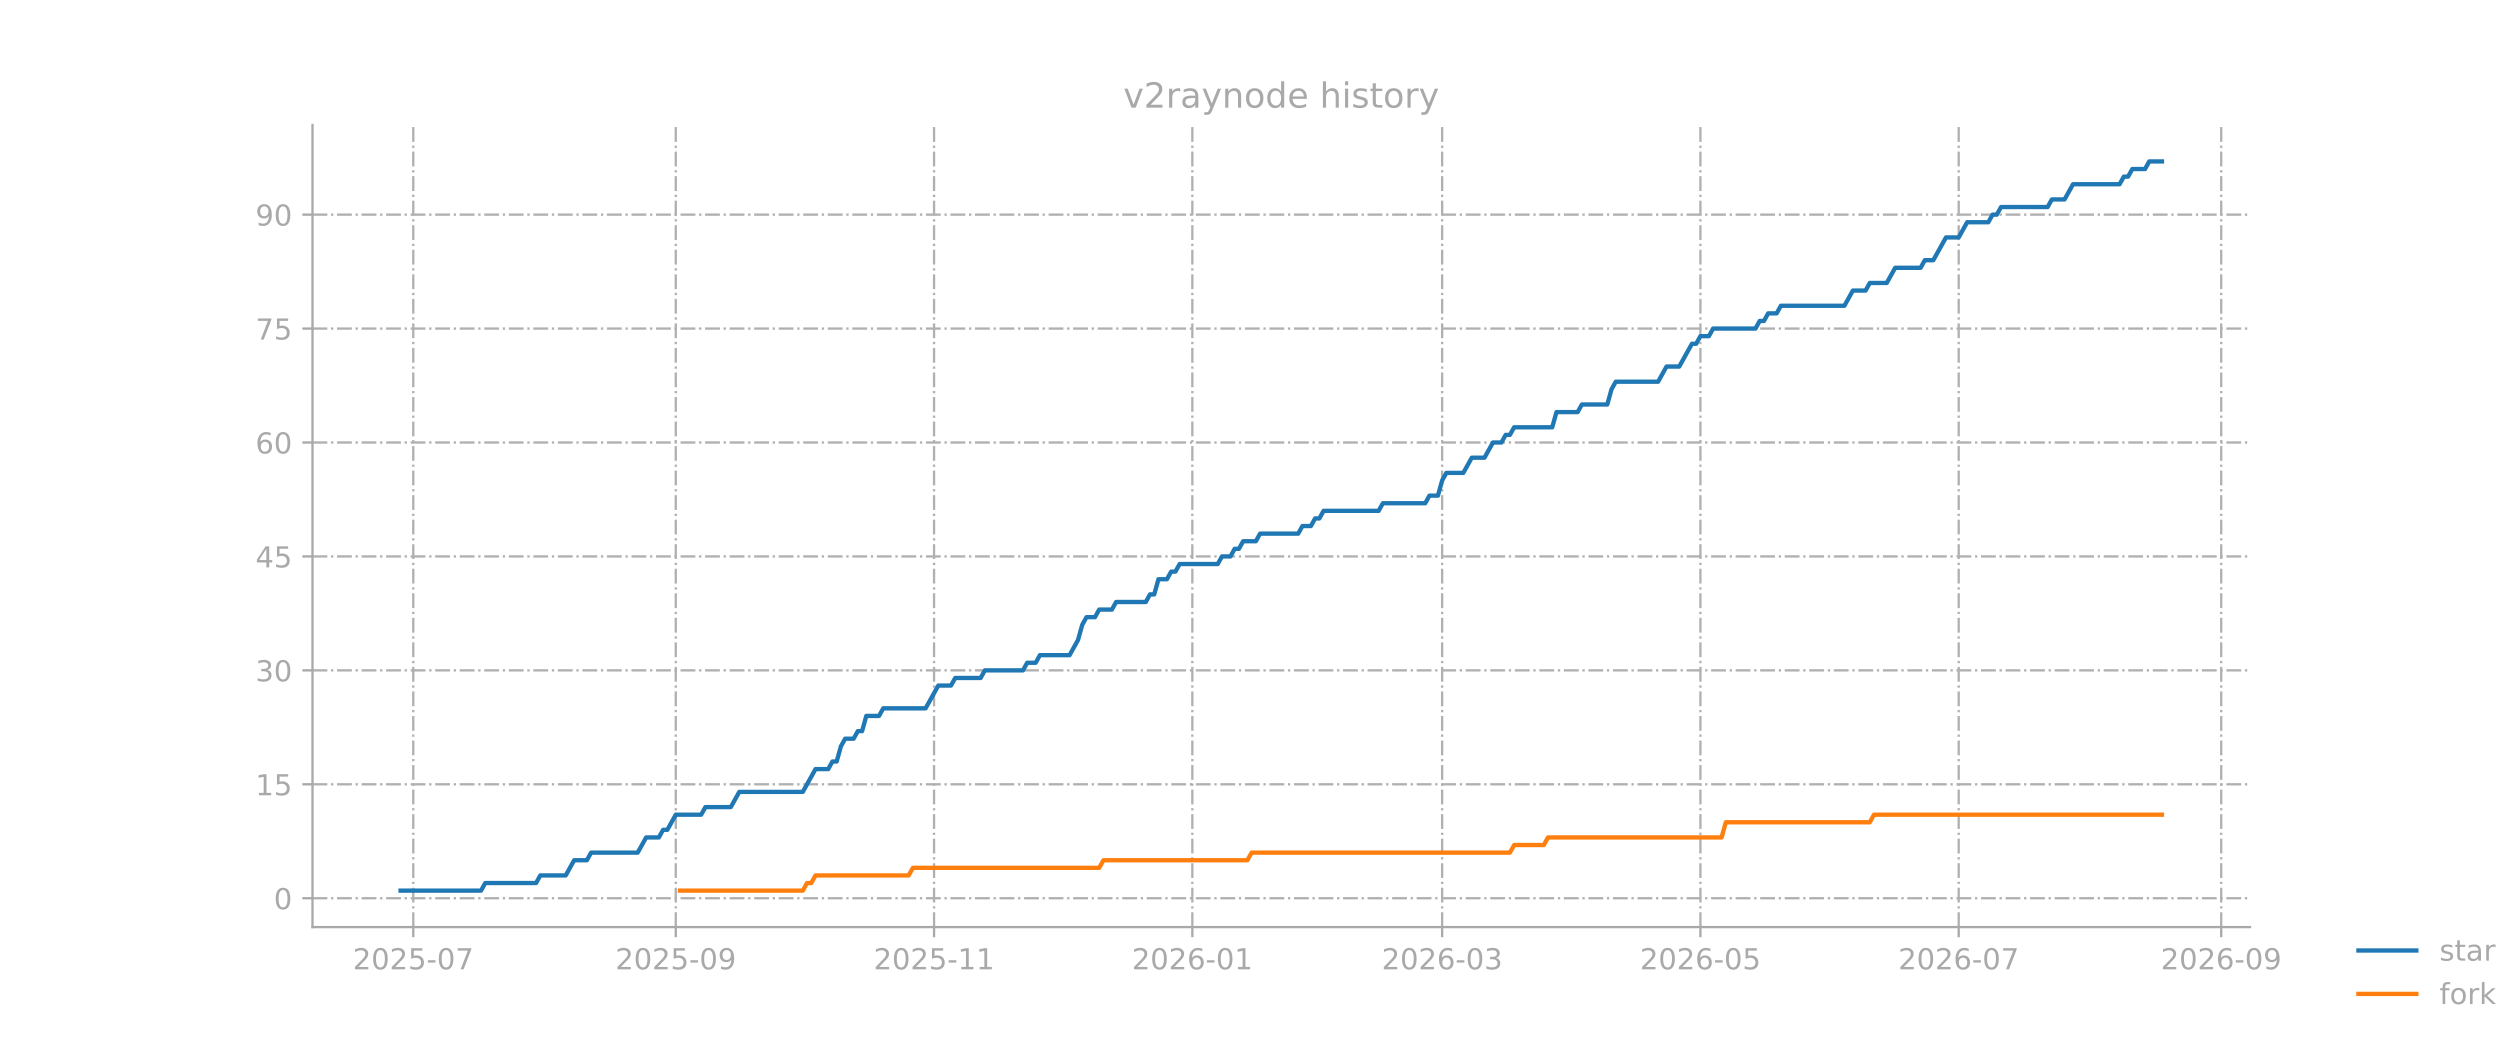
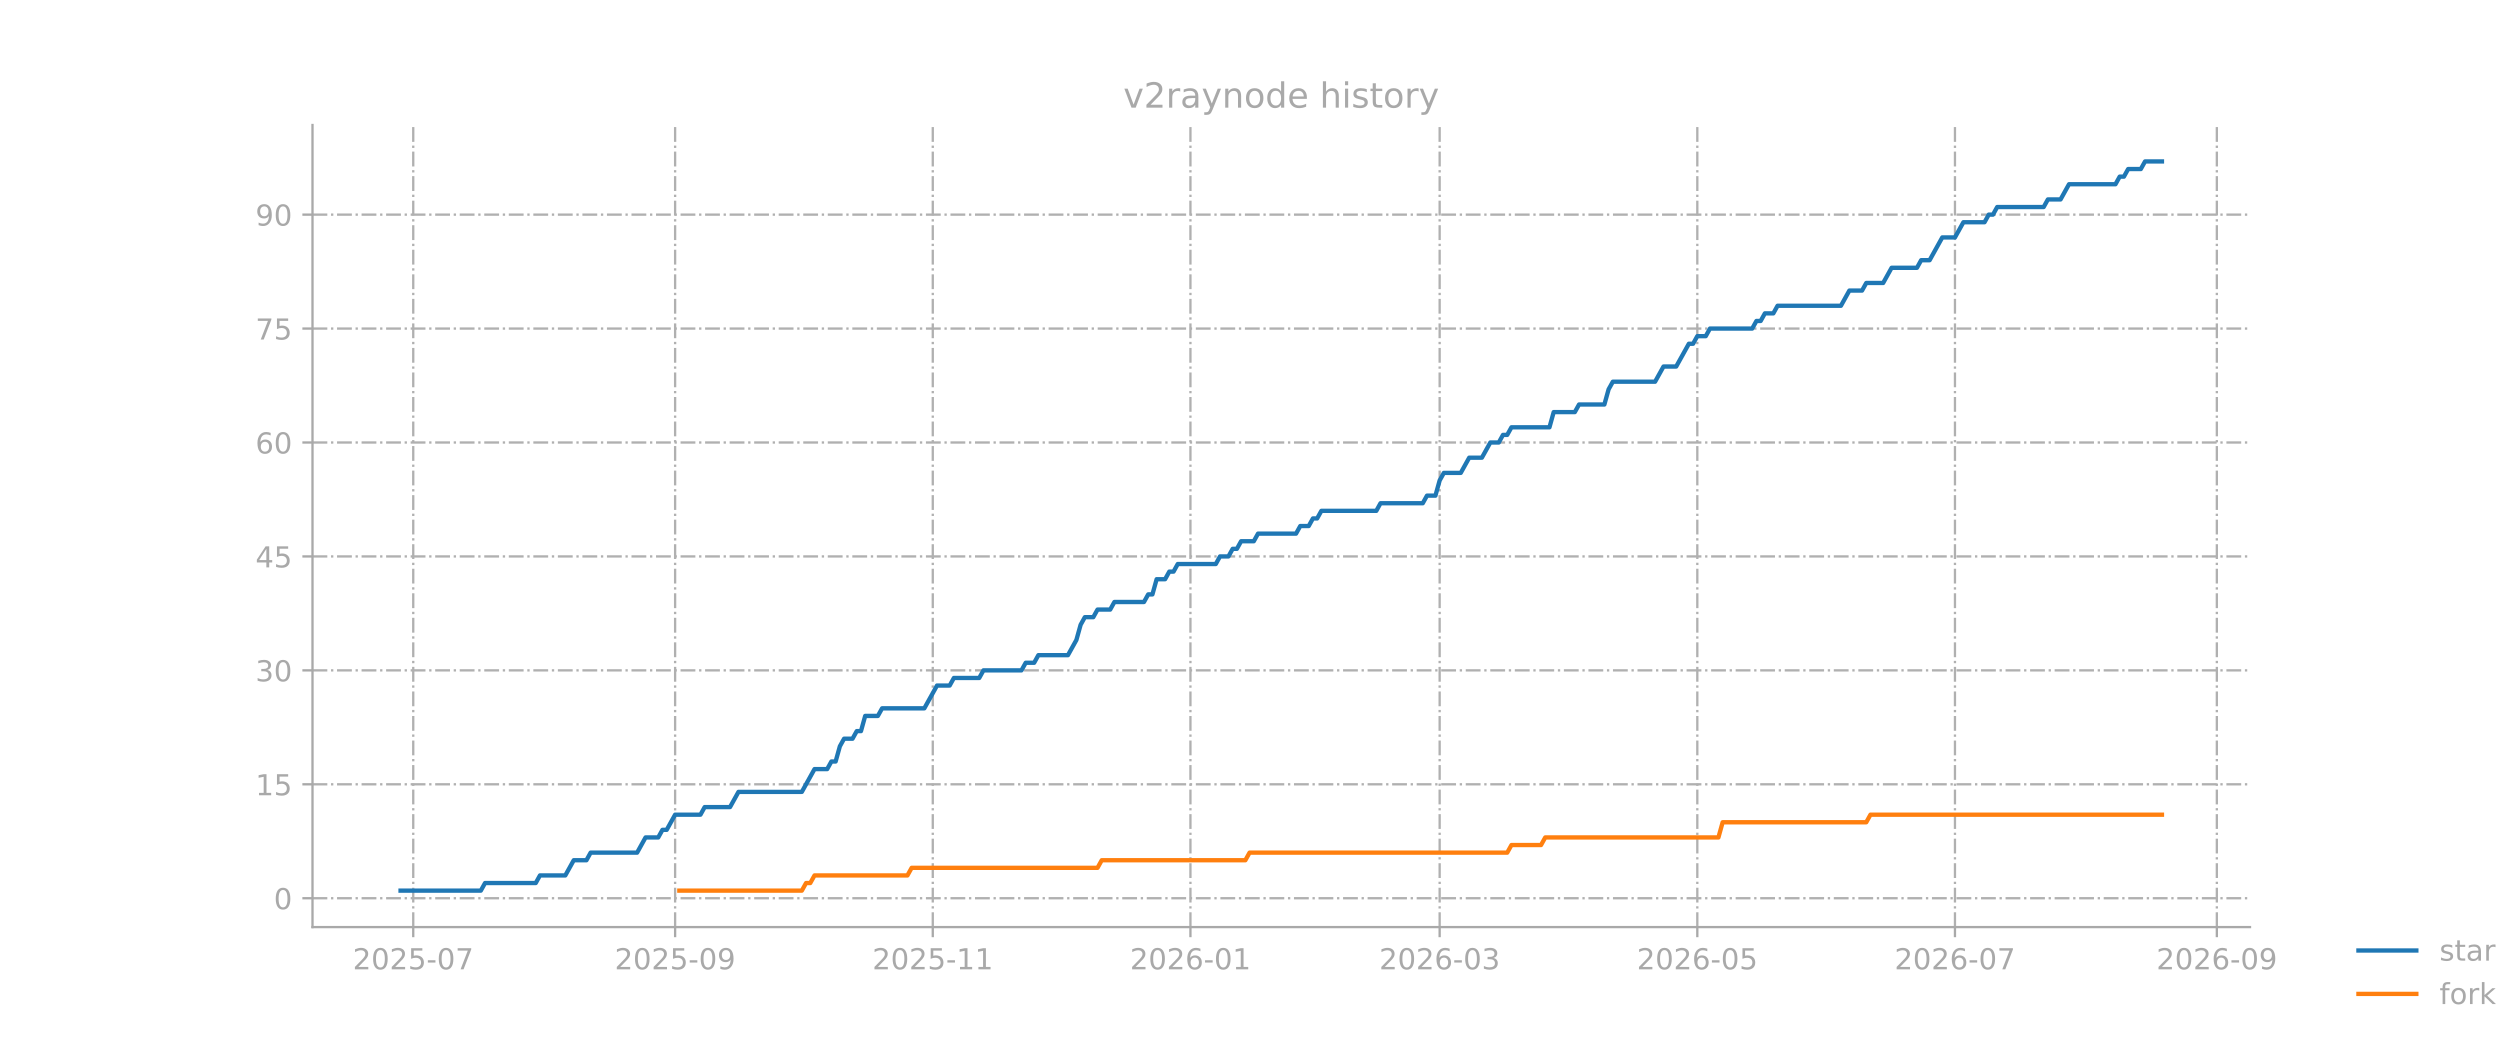
<svg xmlns="http://www.w3.org/2000/svg" xmlns:xlink="http://www.w3.org/1999/xlink" width="864pt" height="360pt" viewBox="0 0 864 360" version="1.1">
  <defs>
    <style type="text/css">*{stroke-linejoin: round; stroke-linecap: butt}</style>
  </defs>
  <g id="figure_1">
    <g id="patch_1">
      <path d="M 0 360  L 864 360  L 864 0  L 0 0  L 0 360  z " style="fill: none; opacity: 0" />
    </g>
    <g id="axes_1">
      <g id="patch_2">
        <path d="M 108 320.4  L 777.6 320.4  L 777.6 43.2  L 108 43.2  L 108 320.4  z " style="fill: none; opacity: 0" />
      </g>
      <g id="matplotlib.axis_1">
        <g id="xtick_1">
          <g id="line2d_1">
-             <path d="M 142.826 320.4  L 142.826 43.2  " clip-path="url(#p3bb56ba0a2)" style="fill: none; stroke-dasharray: 5.12,1.28,0.8,1.28; stroke-dashoffset: 0; stroke: #b0b0b0; stroke-width: 0.8" />
+             <path d="M 142.816 320.4  L 142.816 43.2  " clip-path="url(#p65863126c1)" style="fill: none; stroke-dasharray: 5.12,1.28,0.8,1.28; stroke-dashoffset: 0; stroke: #b0b0b0; stroke-width: 0.8" />
          </g>
          <g id="line2d_2">
            <defs>
-               <path id="md34efd7548" d="M 0 0  L 0 3.5  " style="stroke: #a9a9a9; stroke-width: 0.8" />
+               <path id="mbf9d451e7c" d="M 0 0  L 0 3.5  " style="stroke: #a9a9a9; stroke-width: 0.8" />
            </defs>
            <g>
-               <use xlink:href="#md34efd7548" x="142.826" y="320.4" style="fill: #a9a9a9; stroke: #a9a9a9; stroke-width: 0.8" />
+               <use xlink:href="#mbf9d451e7c" x="142.816" y="320.4" style="fill: #a9a9a9; stroke: #a9a9a9; stroke-width: 0.8" />
            </g>
          </g>
          <g id="text_1">
-             <g style="fill: #a9a9a9" transform="translate(121.9348 334.9977) scale(0.1 -0.1)">
+             <g style="fill: #a9a9a9" transform="translate(121.9243 334.9977) scale(0.1 -0.1)">
              <defs>
                <path id="DejaVuSans-15" d="M 1228 531  L 3431 531  L 3431 0  L 469 0  L 469 531  Q 828 903 1448 1529  Q 2069 2156 2228 2338  Q 2531 2678 2651 2914  Q 2772 3150 2772 3378  Q 2772 3750 2511 3984  Q 2250 4219 1831 4219  Q 1534 4219 1204 4116  Q 875 4013 500 3803  L 500 4441  Q 881 4594 1212 4672  Q 1544 4750 1819 4750  Q 2544 4750 2975 4387  Q 3406 4025 3406 3419  Q 3406 3131 3298 2873  Q 3191 2616 2906 2266  Q 2828 2175 2409 1742  Q 1991 1309 1228 531  z " transform="scale(0.015625)" />
                <path id="DejaVuSans-13" d="M 2034 4250  Q 1547 4250 1301 3770  Q 1056 3291 1056 2328  Q 1056 1369 1301 889  Q 1547 409 2034 409  Q 2525 409 2770 889  Q 3016 1369 3016 2328  Q 3016 3291 2770 3770  Q 2525 4250 2034 4250  z M 2034 4750  Q 2819 4750 3233 4129  Q 3647 3509 3647 2328  Q 3647 1150 3233 529  Q 2819 -91 2034 -91  Q 1250 -91 836 529  Q 422 1150 422 2328  Q 422 3509 836 4129  Q 1250 4750 2034 4750  z " transform="scale(0.015625)" />
                <path id="DejaVuSans-18" d="M 691 4666  L 3169 4666  L 3169 4134  L 1269 4134  L 1269 2991  Q 1406 3038 1543 3061  Q 1681 3084 1819 3084  Q 2600 3084 3056 2656  Q 3513 2228 3513 1497  Q 3513 744 3044 326  Q 2575 -91 1722 -91  Q 1428 -91 1123 -41  Q 819 9 494 109  L 494 744  Q 775 591 1075 516  Q 1375 441 1709 441  Q 2250 441 2565 725  Q 2881 1009 2881 1497  Q 2881 1984 2565 2268  Q 2250 2553 1709 2553  Q 1456 2553 1204 2497  Q 953 2441 691 2322  L 691 4666  z " transform="scale(0.015625)" />
                <path id="DejaVuSans-10" d="M 313 2009  L 1997 2009  L 1997 1497  L 313 1497  L 313 2009  z " transform="scale(0.015625)" />
                <path id="DejaVuSans-1a" d="M 525 4666  L 3525 4666  L 3525 4397  L 1831 0  L 1172 0  L 2766 4134  L 525 4134  L 525 4666  z " transform="scale(0.015625)" />
              </defs>
              <use xlink:href="#DejaVuSans-15" />
              <use xlink:href="#DejaVuSans-13" transform="translate(63.625 0)" />
              <use xlink:href="#DejaVuSans-15" transform="translate(127.25 0)" />
              <use xlink:href="#DejaVuSans-18" transform="translate(190.875 0)" />
              <use xlink:href="#DejaVuSans-10" transform="translate(254.5 0)" />
              <use xlink:href="#DejaVuSans-13" transform="translate(290.5781 0)" />
              <use xlink:href="#DejaVuSans-1a" transform="translate(354.2031 0)" />
            </g>
          </g>
        </g>
        <g id="xtick_2">
          <g id="line2d_3">
-             <path d="M 233.55 320.4  L 233.55 43.2  " clip-path="url(#p3bb56ba0a2)" style="fill: none; stroke-dasharray: 5.12,1.28,0.8,1.28; stroke-dashoffset: 0; stroke: #b0b0b0; stroke-width: 0.8" />
+             <path d="M 233.322 320.4  L 233.322 43.2  " clip-path="url(#p65863126c1)" style="fill: none; stroke-dasharray: 5.12,1.28,0.8,1.28; stroke-dashoffset: 0; stroke: #b0b0b0; stroke-width: 0.8" />
          </g>
          <g id="line2d_4">
            <g>
-               <use xlink:href="#md34efd7548" x="233.55" y="320.4" style="fill: #a9a9a9; stroke: #a9a9a9; stroke-width: 0.8" />
+               <use xlink:href="#mbf9d451e7c" x="233.322" y="320.4" style="fill: #a9a9a9; stroke: #a9a9a9; stroke-width: 0.8" />
            </g>
          </g>
          <g id="text_2">
-             <g style="fill: #a9a9a9" transform="translate(212.6586 334.9977) scale(0.1 -0.1)">
+             <g style="fill: #a9a9a9" transform="translate(212.4305 334.9977) scale(0.1 -0.1)">
              <defs>
                <path id="DejaVuSans-1c" d="M 703 97  L 703 672  Q 941 559 1184 500  Q 1428 441 1663 441  Q 2288 441 2617 861  Q 2947 1281 2994 2138  Q 2813 1869 2534 1725  Q 2256 1581 1919 1581  Q 1219 1581 811 2004  Q 403 2428 403 3163  Q 403 3881 828 4315  Q 1253 4750 1959 4750  Q 2769 4750 3195 4129  Q 3622 3509 3622 2328  Q 3622 1225 3098 567  Q 2575 -91 1691 -91  Q 1453 -91 1209 -44  Q 966 3 703 97  z M 1959 2075  Q 2384 2075 2632 2365  Q 2881 2656 2881 3163  Q 2881 3666 2632 3958  Q 2384 4250 1959 4250  Q 1534 4250 1286 3958  Q 1038 3666 1038 3163  Q 1038 2656 1286 2365  Q 1534 2075 1959 2075  z " transform="scale(0.015625)" />
              </defs>
              <use xlink:href="#DejaVuSans-15" />
              <use xlink:href="#DejaVuSans-13" transform="translate(63.625 0)" />
              <use xlink:href="#DejaVuSans-15" transform="translate(127.25 0)" />
              <use xlink:href="#DejaVuSans-18" transform="translate(190.875 0)" />
              <use xlink:href="#DejaVuSans-10" transform="translate(254.5 0)" />
              <use xlink:href="#DejaVuSans-13" transform="translate(290.5781 0)" />
              <use xlink:href="#DejaVuSans-1c" transform="translate(354.2031 0)" />
            </g>
          </g>
        </g>
        <g id="xtick_3">
          <g id="line2d_5">
-             <path d="M 322.81 320.4  L 322.81 43.2  " clip-path="url(#p3bb56ba0a2)" style="fill: none; stroke-dasharray: 5.12,1.28,0.8,1.28; stroke-dashoffset: 0; stroke: #b0b0b0; stroke-width: 0.8" />
+             <path d="M 322.368 320.4  L 322.368 43.2  " clip-path="url(#p65863126c1)" style="fill: none; stroke-dasharray: 5.12,1.28,0.8,1.28; stroke-dashoffset: 0; stroke: #b0b0b0; stroke-width: 0.8" />
          </g>
          <g id="line2d_6">
            <g>
-               <use xlink:href="#md34efd7548" x="322.81" y="320.4" style="fill: #a9a9a9; stroke: #a9a9a9; stroke-width: 0.8" />
+               <use xlink:href="#mbf9d451e7c" x="322.368" y="320.4" style="fill: #a9a9a9; stroke: #a9a9a9; stroke-width: 0.8" />
            </g>
          </g>
          <g id="text_3">
-             <g style="fill: #a9a9a9" transform="translate(301.9191 334.9977) scale(0.1 -0.1)">
+             <g style="fill: #a9a9a9" transform="translate(301.4769 334.9977) scale(0.1 -0.1)">
              <defs>
                <path id="DejaVuSans-14" d="M 794 531  L 1825 531  L 1825 4091  L 703 3866  L 703 4441  L 1819 4666  L 2450 4666  L 2450 531  L 3481 531  L 3481 0  L 794 0  L 794 531  z " transform="scale(0.015625)" />
              </defs>
              <use xlink:href="#DejaVuSans-15" />
              <use xlink:href="#DejaVuSans-13" transform="translate(63.625 0)" />
              <use xlink:href="#DejaVuSans-15" transform="translate(127.25 0)" />
              <use xlink:href="#DejaVuSans-18" transform="translate(190.875 0)" />
              <use xlink:href="#DejaVuSans-10" transform="translate(254.5 0)" />
              <use xlink:href="#DejaVuSans-14" transform="translate(290.5781 0)" />
              <use xlink:href="#DejaVuSans-14" transform="translate(354.2031 0)" />
            </g>
          </g>
        </g>
        <g id="xtick_4">
          <g id="line2d_7">
-             <path d="M 412.071 320.4  L 412.071 43.2  " clip-path="url(#p3bb56ba0a2)" style="fill: none; stroke-dasharray: 5.12,1.28,0.8,1.28; stroke-dashoffset: 0; stroke: #b0b0b0; stroke-width: 0.8" />
+             <path d="M 411.415 320.4  L 411.415 43.2  " clip-path="url(#p65863126c1)" style="fill: none; stroke-dasharray: 5.12,1.28,0.8,1.28; stroke-dashoffset: 0; stroke: #b0b0b0; stroke-width: 0.8" />
          </g>
          <g id="line2d_8">
            <g>
-               <use xlink:href="#md34efd7548" x="412.071" y="320.4" style="fill: #a9a9a9; stroke: #a9a9a9; stroke-width: 0.8" />
+               <use xlink:href="#mbf9d451e7c" x="411.415" y="320.4" style="fill: #a9a9a9; stroke: #a9a9a9; stroke-width: 0.8" />
            </g>
          </g>
          <g id="text_4">
-             <g style="fill: #a9a9a9" transform="translate(391.1796 334.9977) scale(0.1 -0.1)">
+             <g style="fill: #a9a9a9" transform="translate(390.5234 334.9977) scale(0.1 -0.1)">
              <defs>
                <path id="DejaVuSans-19" d="M 2113 2584  Q 1688 2584 1439 2293  Q 1191 2003 1191 1497  Q 1191 994 1439 701  Q 1688 409 2113 409  Q 2538 409 2786 701  Q 3034 994 3034 1497  Q 3034 2003 2786 2293  Q 2538 2584 2113 2584  z M 3366 4563  L 3366 3988  Q 3128 4100 2886 4159  Q 2644 4219 2406 4219  Q 1781 4219 1451 3797  Q 1122 3375 1075 2522  Q 1259 2794 1537 2939  Q 1816 3084 2150 3084  Q 2853 3084 3261 2657  Q 3669 2231 3669 1497  Q 3669 778 3244 343  Q 2819 -91 2113 -91  Q 1303 -91 875 529  Q 447 1150 447 2328  Q 447 3434 972 4092  Q 1497 4750 2381 4750  Q 2619 4750 2861 4703  Q 3103 4656 3366 4563  z " transform="scale(0.015625)" />
              </defs>
              <use xlink:href="#DejaVuSans-15" />
              <use xlink:href="#DejaVuSans-13" transform="translate(63.625 0)" />
              <use xlink:href="#DejaVuSans-15" transform="translate(127.25 0)" />
              <use xlink:href="#DejaVuSans-19" transform="translate(190.875 0)" />
              <use xlink:href="#DejaVuSans-10" transform="translate(254.5 0)" />
              <use xlink:href="#DejaVuSans-13" transform="translate(290.5781 0)" />
              <use xlink:href="#DejaVuSans-14" transform="translate(354.2031 0)" />
            </g>
          </g>
        </g>
        <g id="xtick_5">
          <g id="line2d_9">
-             <path d="M 498.405 320.4  L 498.405 43.2  " clip-path="url(#p3bb56ba0a2)" style="fill: none; stroke-dasharray: 5.12,1.28,0.8,1.28; stroke-dashoffset: 0; stroke: #b0b0b0; stroke-width: 0.8" />
+             <path d="M 497.542 320.4  L 497.542 43.2  " clip-path="url(#p65863126c1)" style="fill: none; stroke-dasharray: 5.12,1.28,0.8,1.28; stroke-dashoffset: 0; stroke: #b0b0b0; stroke-width: 0.8" />
          </g>
          <g id="line2d_10">
            <g>
-               <use xlink:href="#md34efd7548" x="498.405" y="320.4" style="fill: #a9a9a9; stroke: #a9a9a9; stroke-width: 0.8" />
+               <use xlink:href="#mbf9d451e7c" x="497.542" y="320.4" style="fill: #a9a9a9; stroke: #a9a9a9; stroke-width: 0.8" />
            </g>
          </g>
          <g id="text_5">
-             <g style="fill: #a9a9a9" transform="translate(477.5135 334.9977) scale(0.1 -0.1)">
+             <g style="fill: #a9a9a9" transform="translate(476.6503 334.9977) scale(0.1 -0.1)">
              <defs>
                <path id="DejaVuSans-16" d="M 2597 2516  Q 3050 2419 3304 2112  Q 3559 1806 3559 1356  Q 3559 666 3084 287  Q 2609 -91 1734 -91  Q 1441 -91 1130 -33  Q 819 25 488 141  L 488 750  Q 750 597 1062 519  Q 1375 441 1716 441  Q 2309 441 2620 675  Q 2931 909 2931 1356  Q 2931 1769 2642 2001  Q 2353 2234 1838 2234  L 1294 2234  L 1294 2753  L 1863 2753  Q 2328 2753 2575 2939  Q 2822 3125 2822 3475  Q 2822 3834 2567 4026  Q 2313 4219 1838 4219  Q 1578 4219 1281 4162  Q 984 4106 628 3988  L 628 4550  Q 988 4650 1302 4700  Q 1616 4750 1894 4750  Q 2613 4750 3031 4423  Q 3450 4097 3450 3541  Q 3450 3153 3228 2886  Q 3006 2619 2597 2516  z " transform="scale(0.015625)" />
              </defs>
              <use xlink:href="#DejaVuSans-15" />
              <use xlink:href="#DejaVuSans-13" transform="translate(63.625 0)" />
              <use xlink:href="#DejaVuSans-15" transform="translate(127.25 0)" />
              <use xlink:href="#DejaVuSans-19" transform="translate(190.875 0)" />
              <use xlink:href="#DejaVuSans-10" transform="translate(254.5 0)" />
              <use xlink:href="#DejaVuSans-13" transform="translate(290.5781 0)" />
              <use xlink:href="#DejaVuSans-16" transform="translate(354.2031 0)" />
            </g>
          </g>
        </g>
        <g id="xtick_6">
          <g id="line2d_11">
-             <path d="M 587.665 320.4  L 587.665 43.2  " clip-path="url(#p3bb56ba0a2)" style="fill: none; stroke-dasharray: 5.12,1.28,0.8,1.28; stroke-dashoffset: 0; stroke: #b0b0b0; stroke-width: 0.8" />
+             <path d="M 586.588 320.4  L 586.588 43.2  " clip-path="url(#p65863126c1)" style="fill: none; stroke-dasharray: 5.12,1.28,0.8,1.28; stroke-dashoffset: 0; stroke: #b0b0b0; stroke-width: 0.8" />
          </g>
          <g id="line2d_12">
            <g>
-               <use xlink:href="#md34efd7548" x="587.665" y="320.4" style="fill: #a9a9a9; stroke: #a9a9a9; stroke-width: 0.8" />
+               <use xlink:href="#mbf9d451e7c" x="586.588" y="320.4" style="fill: #a9a9a9; stroke: #a9a9a9; stroke-width: 0.8" />
            </g>
          </g>
          <g id="text_6">
-             <g style="fill: #a9a9a9" transform="translate(566.774 334.9977) scale(0.1 -0.1)">
+             <g style="fill: #a9a9a9" transform="translate(565.6967 334.9977) scale(0.1 -0.1)">
              <use xlink:href="#DejaVuSans-15" />
              <use xlink:href="#DejaVuSans-13" transform="translate(63.625 0)" />
              <use xlink:href="#DejaVuSans-15" transform="translate(127.25 0)" />
              <use xlink:href="#DejaVuSans-19" transform="translate(190.875 0)" />
              <use xlink:href="#DejaVuSans-10" transform="translate(254.5 0)" />
              <use xlink:href="#DejaVuSans-13" transform="translate(290.5781 0)" />
              <use xlink:href="#DejaVuSans-18" transform="translate(354.2031 0)" />
            </g>
          </g>
        </g>
        <g id="xtick_7">
          <g id="line2d_13">
-             <path d="M 676.926 320.4  L 676.926 43.2  " clip-path="url(#p3bb56ba0a2)" style="fill: none; stroke-dasharray: 5.12,1.28,0.8,1.28; stroke-dashoffset: 0; stroke: #b0b0b0; stroke-width: 0.8" />
+             <path d="M 675.635 320.4  L 675.635 43.2  " clip-path="url(#p65863126c1)" style="fill: none; stroke-dasharray: 5.12,1.28,0.8,1.28; stroke-dashoffset: 0; stroke: #b0b0b0; stroke-width: 0.8" />
          </g>
          <g id="line2d_14">
            <g>
-               <use xlink:href="#md34efd7548" x="676.926" y="320.4" style="fill: #a9a9a9; stroke: #a9a9a9; stroke-width: 0.8" />
+               <use xlink:href="#mbf9d451e7c" x="675.635" y="320.4" style="fill: #a9a9a9; stroke: #a9a9a9; stroke-width: 0.8" />
            </g>
          </g>
          <g id="text_7">
-             <g style="fill: #a9a9a9" transform="translate(656.0345 334.9977) scale(0.1 -0.1)">
+             <g style="fill: #a9a9a9" transform="translate(654.7431 334.9977) scale(0.1 -0.1)">
              <use xlink:href="#DejaVuSans-15" />
              <use xlink:href="#DejaVuSans-13" transform="translate(63.625 0)" />
              <use xlink:href="#DejaVuSans-15" transform="translate(127.25 0)" />
              <use xlink:href="#DejaVuSans-19" transform="translate(190.875 0)" />
              <use xlink:href="#DejaVuSans-10" transform="translate(254.5 0)" />
              <use xlink:href="#DejaVuSans-13" transform="translate(290.5781 0)" />
              <use xlink:href="#DejaVuSans-1a" transform="translate(354.2031 0)" />
            </g>
          </g>
        </g>
        <g id="xtick_8">
          <g id="line2d_15">
-             <path d="M 767.65 320.4  L 767.65 43.2  " clip-path="url(#p3bb56ba0a2)" style="fill: none; stroke-dasharray: 5.12,1.28,0.8,1.28; stroke-dashoffset: 0; stroke: #b0b0b0; stroke-width: 0.8" />
+             <path d="M 766.141 320.4  L 766.141 43.2  " clip-path="url(#p65863126c1)" style="fill: none; stroke-dasharray: 5.12,1.28,0.8,1.28; stroke-dashoffset: 0; stroke: #b0b0b0; stroke-width: 0.8" />
          </g>
          <g id="line2d_16">
            <g>
-               <use xlink:href="#md34efd7548" x="767.65" y="320.4" style="fill: #a9a9a9; stroke: #a9a9a9; stroke-width: 0.8" />
+               <use xlink:href="#mbf9d451e7c" x="766.141" y="320.4" style="fill: #a9a9a9; stroke: #a9a9a9; stroke-width: 0.8" />
            </g>
          </g>
          <g id="text_8">
-             <g style="fill: #a9a9a9" transform="translate(746.7582 334.9977) scale(0.1 -0.1)">
+             <g style="fill: #a9a9a9" transform="translate(745.2493 334.9977) scale(0.1 -0.1)">
              <use xlink:href="#DejaVuSans-15" />
              <use xlink:href="#DejaVuSans-13" transform="translate(63.625 0)" />
              <use xlink:href="#DejaVuSans-15" transform="translate(127.25 0)" />
              <use xlink:href="#DejaVuSans-19" transform="translate(190.875 0)" />
              <use xlink:href="#DejaVuSans-10" transform="translate(254.5 0)" />
              <use xlink:href="#DejaVuSans-13" transform="translate(290.5781 0)" />
              <use xlink:href="#DejaVuSans-1c" transform="translate(354.2031 0)" />
            </g>
          </g>
        </g>
      </g>
      <g id="matplotlib.axis_2">
        <g id="ytick_1">
          <g id="line2d_17">
-             <path d="M 108 310.425  L 777.6 310.425  " clip-path="url(#p3bb56ba0a2)" style="fill: none; stroke-dasharray: 5.12,1.28,0.8,1.28; stroke-dashoffset: 0; stroke: #b0b0b0; stroke-width: 0.8" />
+             <path d="M 108 310.425  L 777.6 310.425  " clip-path="url(#p65863126c1)" style="fill: none; stroke-dasharray: 5.12,1.28,0.8,1.28; stroke-dashoffset: 0; stroke: #b0b0b0; stroke-width: 0.8" />
          </g>
          <g id="line2d_18">
            <defs>
-               <path id="m6dd641aea1" d="M 0 0  L -3.5 0  " style="stroke: #a9a9a9; stroke-width: 0.8" />
+               <path id="mbae65c9e0f" d="M 0 0  L -3.5 0  " style="stroke: #a9a9a9; stroke-width: 0.8" />
            </defs>
            <g>
-               <use xlink:href="#m6dd641aea1" x="108" y="310.425" style="fill: #a9a9a9; stroke: #a9a9a9; stroke-width: 0.8" />
+               <use xlink:href="#mbae65c9e0f" x="108" y="310.425" style="fill: #a9a9a9; stroke: #a9a9a9; stroke-width: 0.8" />
            </g>
          </g>
          <g id="text_9">
            <g style="fill: #a9a9a9" transform="translate(94.6375 314.2238) scale(0.1 -0.1)">
              <use xlink:href="#DejaVuSans-13" />
            </g>
          </g>
        </g>
        <g id="ytick_2">
          <g id="line2d_19">
-             <path d="M 108 271.05  L 777.6 271.05  " clip-path="url(#p3bb56ba0a2)" style="fill: none; stroke-dasharray: 5.12,1.28,0.8,1.28; stroke-dashoffset: 0; stroke: #b0b0b0; stroke-width: 0.8" />
+             <path d="M 108 271.05  L 777.6 271.05  " clip-path="url(#p65863126c1)" style="fill: none; stroke-dasharray: 5.12,1.28,0.8,1.28; stroke-dashoffset: 0; stroke: #b0b0b0; stroke-width: 0.8" />
          </g>
          <g id="line2d_20">
            <g>
-               <use xlink:href="#m6dd641aea1" x="108" y="271.05" style="fill: #a9a9a9; stroke: #a9a9a9; stroke-width: 0.8" />
+               <use xlink:href="#mbae65c9e0f" x="108" y="271.05" style="fill: #a9a9a9; stroke: #a9a9a9; stroke-width: 0.8" />
            </g>
          </g>
          <g id="text_10">
            <g style="fill: #a9a9a9" transform="translate(88.275 274.8488) scale(0.1 -0.1)">
              <use xlink:href="#DejaVuSans-14" />
              <use xlink:href="#DejaVuSans-18" transform="translate(63.625 0)" />
            </g>
          </g>
        </g>
        <g id="ytick_3">
          <g id="line2d_21">
-             <path d="M 108 231.675  L 777.6 231.675  " clip-path="url(#p3bb56ba0a2)" style="fill: none; stroke-dasharray: 5.12,1.28,0.8,1.28; stroke-dashoffset: 0; stroke: #b0b0b0; stroke-width: 0.8" />
+             <path d="M 108 231.675  L 777.6 231.675  " clip-path="url(#p65863126c1)" style="fill: none; stroke-dasharray: 5.12,1.28,0.8,1.28; stroke-dashoffset: 0; stroke: #b0b0b0; stroke-width: 0.8" />
          </g>
          <g id="line2d_22">
            <g>
-               <use xlink:href="#m6dd641aea1" x="108" y="231.675" style="fill: #a9a9a9; stroke: #a9a9a9; stroke-width: 0.8" />
+               <use xlink:href="#mbae65c9e0f" x="108" y="231.675" style="fill: #a9a9a9; stroke: #a9a9a9; stroke-width: 0.8" />
            </g>
          </g>
          <g id="text_11">
            <g style="fill: #a9a9a9" transform="translate(88.275 235.4738) scale(0.1 -0.1)">
              <use xlink:href="#DejaVuSans-16" />
              <use xlink:href="#DejaVuSans-13" transform="translate(63.625 0)" />
            </g>
          </g>
        </g>
        <g id="ytick_4">
          <g id="line2d_23">
-             <path d="M 108 192.3  L 777.6 192.3  " clip-path="url(#p3bb56ba0a2)" style="fill: none; stroke-dasharray: 5.12,1.28,0.8,1.28; stroke-dashoffset: 0; stroke: #b0b0b0; stroke-width: 0.8" />
+             <path d="M 108 192.3  L 777.6 192.3  " clip-path="url(#p65863126c1)" style="fill: none; stroke-dasharray: 5.12,1.28,0.8,1.28; stroke-dashoffset: 0; stroke: #b0b0b0; stroke-width: 0.8" />
          </g>
          <g id="line2d_24">
            <g>
-               <use xlink:href="#m6dd641aea1" x="108" y="192.3" style="fill: #a9a9a9; stroke: #a9a9a9; stroke-width: 0.8" />
+               <use xlink:href="#mbae65c9e0f" x="108" y="192.3" style="fill: #a9a9a9; stroke: #a9a9a9; stroke-width: 0.8" />
            </g>
          </g>
          <g id="text_12">
            <g style="fill: #a9a9a9" transform="translate(88.275 196.0988) scale(0.1 -0.1)">
              <defs>
                <path id="DejaVuSans-17" d="M 2419 4116  L 825 1625  L 2419 1625  L 2419 4116  z M 2253 4666  L 3047 4666  L 3047 1625  L 3713 1625  L 3713 1100  L 3047 1100  L 3047 0  L 2419 0  L 2419 1100  L 313 1100  L 313 1709  L 2253 4666  z " transform="scale(0.015625)" />
              </defs>
              <use xlink:href="#DejaVuSans-17" />
              <use xlink:href="#DejaVuSans-18" transform="translate(63.625 0)" />
            </g>
          </g>
        </g>
        <g id="ytick_5">
          <g id="line2d_25">
-             <path d="M 108 152.925  L 777.6 152.925  " clip-path="url(#p3bb56ba0a2)" style="fill: none; stroke-dasharray: 5.12,1.28,0.8,1.28; stroke-dashoffset: 0; stroke: #b0b0b0; stroke-width: 0.8" />
+             <path d="M 108 152.925  L 777.6 152.925  " clip-path="url(#p65863126c1)" style="fill: none; stroke-dasharray: 5.12,1.28,0.8,1.28; stroke-dashoffset: 0; stroke: #b0b0b0; stroke-width: 0.8" />
          </g>
          <g id="line2d_26">
            <g>
-               <use xlink:href="#m6dd641aea1" x="108" y="152.925" style="fill: #a9a9a9; stroke: #a9a9a9; stroke-width: 0.8" />
+               <use xlink:href="#mbae65c9e0f" x="108" y="152.925" style="fill: #a9a9a9; stroke: #a9a9a9; stroke-width: 0.8" />
            </g>
          </g>
          <g id="text_13">
            <g style="fill: #a9a9a9" transform="translate(88.275 156.7238) scale(0.1 -0.1)">
              <use xlink:href="#DejaVuSans-19" />
              <use xlink:href="#DejaVuSans-13" transform="translate(63.625 0)" />
            </g>
          </g>
        </g>
        <g id="ytick_6">
          <g id="line2d_27">
-             <path d="M 108 113.55  L 777.6 113.55  " clip-path="url(#p3bb56ba0a2)" style="fill: none; stroke-dasharray: 5.12,1.28,0.8,1.28; stroke-dashoffset: 0; stroke: #b0b0b0; stroke-width: 0.8" />
+             <path d="M 108 113.55  L 777.6 113.55  " clip-path="url(#p65863126c1)" style="fill: none; stroke-dasharray: 5.12,1.28,0.8,1.28; stroke-dashoffset: 0; stroke: #b0b0b0; stroke-width: 0.8" />
          </g>
          <g id="line2d_28">
            <g>
-               <use xlink:href="#m6dd641aea1" x="108" y="113.55" style="fill: #a9a9a9; stroke: #a9a9a9; stroke-width: 0.8" />
+               <use xlink:href="#mbae65c9e0f" x="108" y="113.55" style="fill: #a9a9a9; stroke: #a9a9a9; stroke-width: 0.8" />
            </g>
          </g>
          <g id="text_14">
            <g style="fill: #a9a9a9" transform="translate(88.275 117.3488) scale(0.1 -0.1)">
              <use xlink:href="#DejaVuSans-1a" />
              <use xlink:href="#DejaVuSans-18" transform="translate(63.625 0)" />
            </g>
          </g>
        </g>
        <g id="ytick_7">
          <g id="line2d_29">
-             <path d="M 108 74.175  L 777.6 74.175  " clip-path="url(#p3bb56ba0a2)" style="fill: none; stroke-dasharray: 5.12,1.28,0.8,1.28; stroke-dashoffset: 0; stroke: #b0b0b0; stroke-width: 0.8" />
+             <path d="M 108 74.175  L 777.6 74.175  " clip-path="url(#p65863126c1)" style="fill: none; stroke-dasharray: 5.12,1.28,0.8,1.28; stroke-dashoffset: 0; stroke: #b0b0b0; stroke-width: 0.8" />
          </g>
          <g id="line2d_30">
            <g>
-               <use xlink:href="#m6dd641aea1" x="108" y="74.175" style="fill: #a9a9a9; stroke: #a9a9a9; stroke-width: 0.8" />
+               <use xlink:href="#mbae65c9e0f" x="108" y="74.175" style="fill: #a9a9a9; stroke: #a9a9a9; stroke-width: 0.8" />
            </g>
          </g>
          <g id="text_15">
            <g style="fill: #a9a9a9" transform="translate(88.275 77.97383) scale(0.1 -0.1)">
              <use xlink:href="#DejaVuSans-1c" />
              <use xlink:href="#DejaVuSans-13" transform="translate(63.625 0)" />
            </g>
          </g>
        </g>
      </g>
      <g id="line2d_31">
-         <path d="M 138.436 307.8  L 166.239 307.8  L 167.702 305.175  L 185.262 305.175  L 186.725 302.55  L 195.505 302.55  L 198.431 297.3  L 202.821 297.3  L 204.284 294.675  L 220.38 294.675  L 223.307 289.425  L 227.697 289.425  L 229.16 286.8  L 230.623 286.8  L 233.55 281.55  L 242.33 281.55  L 243.793 278.925  L 252.573 278.925  L 255.499 273.675  L 277.449 273.675  L 281.838 265.8  L 286.228 265.8  L 287.692 263.175  L 289.155 263.175  L 290.618 257.925  L 292.081 255.3  L 295.008 255.3  L 296.471 252.675  L 297.935 252.675  L 299.398 247.425  L 303.788 247.425  L 305.251 244.8  L 319.884 244.8  L 324.274 236.925  L 328.664 236.925  L 330.127 234.3  L 338.907 234.3  L 340.37 231.675  L 353.54 231.675  L 355.003 229.05  L 357.929 229.05  L 359.393 226.425  L 369.636 226.425  L 372.562 221.175  L 374.026 215.925  L 375.489 213.3  L 378.415 213.3  L 379.879 210.675  L 384.269 210.675  L 385.732 208.05  L 395.975 208.05  L 397.438 205.425  L 398.901 205.425  L 400.365 200.175  L 403.291 200.175  L 404.755 197.55  L 406.218 197.55  L 407.681 194.925  L 420.851 194.925  L 422.314 192.3  L 425.241 192.3  L 426.704 189.675  L 428.167 189.675  L 429.63 187.05  L 434.02 187.05  L 435.484 184.425  L 448.653 184.425  L 450.116 181.8  L 453.043 181.8  L 454.506 179.175  L 455.97 179.175  L 457.433 176.55  L 476.456 176.55  L 477.919 173.925  L 492.552 173.925  L 494.015 171.3  L 496.942 171.3  L 498.405 166.05  L 499.868 163.425  L 505.721 163.425  L 508.648 158.175  L 513.038 158.175  L 515.964 152.925  L 518.891 152.925  L 520.354 150.3  L 521.817 150.3  L 523.281 147.675  L 536.45 147.675  L 537.914 142.425  L 545.23 142.425  L 546.693 139.8  L 555.473 139.8  L 556.936 134.55  L 558.4 131.925  L 573.033 131.925  L 575.959 126.675  L 580.349 126.675  L 584.739 118.8  L 586.202 118.8  L 587.665 116.175  L 590.592 116.175  L 592.055 113.55  L 606.688 113.55  L 608.151 110.925  L 609.615 110.925  L 611.078 108.3  L 614.005 108.3  L 615.468 105.675  L 637.417 105.675  L 640.344 100.425  L 644.734 100.425  L 646.197 97.8  L 652.05 97.8  L 654.977 92.55  L 663.756 92.55  L 665.22 89.925  L 668.146 89.925  L 672.536 82.05  L 676.926 82.05  L 679.852 76.8  L 687.169 76.8  L 688.632 74.175  L 690.095 74.175  L 691.559 71.55  L 707.655 71.55  L 709.118 68.925  L 713.508 68.925  L 716.435 63.675  L 732.531 63.675  L 733.994 61.05  L 735.457 61.05  L 736.921 58.425  L 741.31 58.425  L 742.774 55.8  L 747.164 55.8  L 747.164 55.8  " clip-path="url(#p3bb56ba0a2)" style="fill: none; stroke: #1f77b4; stroke-width: 1.5; stroke-linecap: square" />
+         <path d="M 138.436 307.8  L 166.172 307.8  L 167.632 305.175  L 185.149 305.175  L 186.609 302.55  L 195.368 302.55  L 198.287 297.3  L 202.667 297.3  L 204.126 294.675  L 220.184 294.675  L 223.103 289.425  L 227.483 289.425  L 228.943 286.8  L 230.402 286.8  L 233.322 281.55  L 242.081 281.55  L 243.54 278.925  L 252.299 278.925  L 255.219 273.675  L 277.115 273.675  L 281.495 265.8  L 285.874 265.8  L 287.334 263.175  L 288.793 263.175  L 290.253 257.925  L 291.713 255.3  L 294.633 255.3  L 296.092 252.675  L 297.552 252.675  L 299.012 247.425  L 303.391 247.425  L 304.851 244.8  L 319.449 244.8  L 323.828 236.925  L 328.207 236.925  L 329.667 234.3  L 338.426 234.3  L 339.886 231.675  L 353.024 231.675  L 354.483 229.05  L 357.403 229.05  L 358.863 226.425  L 369.081 226.425  L 372.001 221.175  L 373.461 215.925  L 374.92 213.3  L 377.84 213.3  L 379.3 210.675  L 383.679 210.675  L 385.139 208.05  L 395.357 208.05  L 396.817 205.425  L 398.277 205.425  L 399.737 200.175  L 402.656 200.175  L 404.116 197.55  L 405.576 197.55  L 407.035 194.925  L 420.173 194.925  L 421.633 192.3  L 424.553 192.3  L 426.013 189.675  L 427.472 189.675  L 428.932 187.05  L 433.311 187.05  L 434.771 184.425  L 447.909 184.425  L 449.369 181.8  L 452.289 181.8  L 453.748 179.175  L 455.208 179.175  L 456.668 176.55  L 475.645 176.55  L 477.105 173.925  L 491.703 173.925  L 493.162 171.3  L 496.082 171.3  L 497.542 166.05  L 499.001 163.425  L 504.841 163.425  L 507.76 158.175  L 512.139 158.175  L 515.059 152.925  L 517.979 152.925  L 519.438 150.3  L 520.898 150.3  L 522.358 147.675  L 535.496 147.675  L 536.956 142.425  L 544.255 142.425  L 545.714 139.8  L 554.473 139.8  L 555.933 134.55  L 557.393 131.925  L 571.99 131.925  L 574.91 126.675  L 579.289 126.675  L 583.669 118.8  L 585.128 118.8  L 586.588 116.175  L 589.508 116.175  L 590.967 113.55  L 605.565 113.55  L 607.025 110.925  L 608.485 110.925  L 609.945 108.3  L 612.864 108.3  L 614.324 105.675  L 636.221 105.675  L 639.14 100.425  L 643.519 100.425  L 644.979 97.8  L 650.818 97.8  L 653.738 92.55  L 662.497 92.55  L 663.956 89.925  L 666.876 89.925  L 671.255 82.05  L 675.635 82.05  L 678.554 76.8  L 685.853 76.8  L 687.313 74.175  L 688.773 74.175  L 690.232 71.55  L 706.29 71.55  L 707.75 68.925  L 712.129 68.925  L 715.049 63.675  L 731.106 63.675  L 732.566 61.05  L 734.026 61.05  L 735.485 58.425  L 739.865 58.425  L 741.325 55.8  L 747.164 55.8  L 747.164 55.8  " clip-path="url(#p65863126c1)" style="fill: none; stroke: #1f77b4; stroke-width: 1.5; stroke-linecap: square" />
      </g>
      <g id="line2d_32">
-         <path d="M 235.013 307.8  L 277.449 307.8  L 278.912 305.175  L 280.375 305.175  L 281.838 302.55  L 314.031 302.55  L 315.494 299.925  L 379.879 299.925  L 381.342 297.3  L 431.094 297.3  L 432.557 294.675  L 521.817 294.675  L 523.281 292.05  L 533.524 292.05  L 534.987 289.425  L 594.982 289.425  L 596.445 284.175  L 646.197 284.175  L 647.66 281.55  L 747.164 281.55  L 747.164 281.55  " clip-path="url(#p3bb56ba0a2)" style="fill: none; stroke: #ff7f0e; stroke-width: 1.5; stroke-linecap: square" />
+         <path d="M 234.782 307.8  L 277.115 307.8  L 278.575 305.175  L 280.035 305.175  L 281.495 302.55  L 313.61 302.55  L 315.069 299.925  L 379.3 299.925  L 380.759 297.3  L 430.392 297.3  L 431.852 294.675  L 520.898 294.675  L 522.358 292.05  L 532.576 292.05  L 534.036 289.425  L 593.887 289.425  L 595.347 284.175  L 644.979 284.175  L 646.439 281.55  L 747.164 281.55  L 747.164 281.55  " clip-path="url(#p65863126c1)" style="fill: none; stroke: #ff7f0e; stroke-width: 1.5; stroke-linecap: square" />
      </g>
      <g id="patch_3">
        <path d="M 108 320.4  L 108 43.2  " style="fill: none; stroke: #a9a9a9; stroke-width: 0.8; stroke-linejoin: miter; stroke-linecap: square" />
      </g>
      <g id="patch_4">
        <path d="M 777.6 320.4  L 777.6 43.2  " style="fill: none" />
      </g>
      <g id="patch_5">
        <path d="M 108 320.4  L 777.6 320.4  " style="fill: none; stroke: #a9a9a9; stroke-width: 0.8; stroke-linejoin: miter; stroke-linecap: square" />
      </g>
      <g id="patch_6">
        <path d="M 108 43.2  L 777.6 43.2  " style="fill: none" />
      </g>
      <g id="text_16">
        <g style="fill: #a9a9a9" transform="translate(388.2188 37.2) scale(0.12 -0.12)">
          <defs>
            <path id="DejaVuSans-59" d="M 191 3500  L 800 3500  L 1894 563  L 2988 3500  L 3597 3500  L 2284 0  L 1503 0  L 191 3500  z " transform="scale(0.015625)" />
            <path id="DejaVuSans-55" d="M 2631 2963  Q 2534 3019 2420 3045  Q 2306 3072 2169 3072  Q 1681 3072 1420 2755  Q 1159 2438 1159 1844  L 1159 0  L 581 0  L 581 3500  L 1159 3500  L 1159 2956  Q 1341 3275 1631 3429  Q 1922 3584 2338 3584  Q 2397 3584 2469 3576  Q 2541 3569 2628 3553  L 2631 2963  z " transform="scale(0.015625)" />
            <path id="DejaVuSans-44" d="M 2194 1759  Q 1497 1759 1228 1600  Q 959 1441 959 1056  Q 959 750 1161 570  Q 1363 391 1709 391  Q 2188 391 2477 730  Q 2766 1069 2766 1631  L 2766 1759  L 2194 1759  z M 3341 1997  L 3341 0  L 2766 0  L 2766 531  Q 2569 213 2275 61  Q 1981 -91 1556 -91  Q 1019 -91 701 211  Q 384 513 384 1019  Q 384 1609 779 1909  Q 1175 2209 1959 2209  L 2766 2209  L 2766 2266  Q 2766 2663 2505 2880  Q 2244 3097 1772 3097  Q 1472 3097 1187 3025  Q 903 2953 641 2809  L 641 3341  Q 956 3463 1253 3523  Q 1550 3584 1831 3584  Q 2591 3584 2966 3190  Q 3341 2797 3341 1997  z " transform="scale(0.015625)" />
            <path id="DejaVuSans-5c" d="M 2059 -325  Q 1816 -950 1584 -1140  Q 1353 -1331 966 -1331  L 506 -1331  L 506 -850  L 844 -850  Q 1081 -850 1212 -737  Q 1344 -625 1503 -206  L 1606 56  L 191 3500  L 800 3500  L 1894 763  L 2988 3500  L 3597 3500  L 2059 -325  z " transform="scale(0.015625)" />
            <path id="DejaVuSans-51" d="M 3513 2113  L 3513 0  L 2938 0  L 2938 2094  Q 2938 2591 2744 2837  Q 2550 3084 2163 3084  Q 1697 3084 1428 2787  Q 1159 2491 1159 1978  L 1159 0  L 581 0  L 581 3500  L 1159 3500  L 1159 2956  Q 1366 3272 1645 3428  Q 1925 3584 2291 3584  Q 2894 3584 3203 3211  Q 3513 2838 3513 2113  z " transform="scale(0.015625)" />
            <path id="DejaVuSans-52" d="M 1959 3097  Q 1497 3097 1228 2736  Q 959 2375 959 1747  Q 959 1119 1226 758  Q 1494 397 1959 397  Q 2419 397 2687 759  Q 2956 1122 2956 1747  Q 2956 2369 2687 2733  Q 2419 3097 1959 3097  z M 1959 3584  Q 2709 3584 3137 3096  Q 3566 2609 3566 1747  Q 3566 888 3137 398  Q 2709 -91 1959 -91  Q 1206 -91 779 398  Q 353 888 353 1747  Q 353 2609 779 3096  Q 1206 3584 1959 3584  z " transform="scale(0.015625)" />
            <path id="DejaVuSans-47" d="M 2906 2969  L 2906 4863  L 3481 4863  L 3481 0  L 2906 0  L 2906 525  Q 2725 213 2448 61  Q 2172 -91 1784 -91  Q 1150 -91 751 415  Q 353 922 353 1747  Q 353 2572 751 3078  Q 1150 3584 1784 3584  Q 2172 3584 2448 3432  Q 2725 3281 2906 2969  z M 947 1747  Q 947 1113 1208 752  Q 1469 391 1925 391  Q 2381 391 2643 752  Q 2906 1113 2906 1747  Q 2906 2381 2643 2742  Q 2381 3103 1925 3103  Q 1469 3103 1208 2742  Q 947 2381 947 1747  z " transform="scale(0.015625)" />
            <path id="DejaVuSans-48" d="M 3597 1894  L 3597 1613  L 953 1613  Q 991 1019 1311 708  Q 1631 397 2203 397  Q 2534 397 2845 478  Q 3156 559 3463 722  L 3463 178  Q 3153 47 2828 -22  Q 2503 -91 2169 -91  Q 1331 -91 842 396  Q 353 884 353 1716  Q 353 2575 817 3079  Q 1281 3584 2069 3584  Q 2775 3584 3186 3129  Q 3597 2675 3597 1894  z M 3022 2063  Q 3016 2534 2758 2815  Q 2500 3097 2075 3097  Q 1594 3097 1305 2825  Q 1016 2553 972 2059  L 3022 2063  z " transform="scale(0.015625)" />
            <path id="DejaVuSans-3" transform="scale(0.015625)" />
            <path id="DejaVuSans-4b" d="M 3513 2113  L 3513 0  L 2938 0  L 2938 2094  Q 2938 2591 2744 2837  Q 2550 3084 2163 3084  Q 1697 3084 1428 2787  Q 1159 2491 1159 1978  L 1159 0  L 581 0  L 581 4863  L 1159 4863  L 1159 2956  Q 1366 3272 1645 3428  Q 1925 3584 2291 3584  Q 2894 3584 3203 3211  Q 3513 2838 3513 2113  z " transform="scale(0.015625)" />
            <path id="DejaVuSans-4c" d="M 603 3500  L 1178 3500  L 1178 0  L 603 0  L 603 3500  z M 603 4863  L 1178 4863  L 1178 4134  L 603 4134  L 603 4863  z " transform="scale(0.015625)" />
            <path id="DejaVuSans-56" d="M 2834 3397  L 2834 2853  Q 2591 2978 2328 3040  Q 2066 3103 1784 3103  Q 1356 3103 1142 2972  Q 928 2841 928 2578  Q 928 2378 1081 2264  Q 1234 2150 1697 2047  L 1894 2003  Q 2506 1872 2764 1633  Q 3022 1394 3022 966  Q 3022 478 2636 193  Q 2250 -91 1575 -91  Q 1294 -91 989 -36  Q 684 19 347 128  L 347 722  Q 666 556 975 473  Q 1284 391 1588 391  Q 1994 391 2212 530  Q 2431 669 2431 922  Q 2431 1156 2273 1281  Q 2116 1406 1581 1522  L 1381 1569  Q 847 1681 609 1914  Q 372 2147 372 2553  Q 372 3047 722 3315  Q 1072 3584 1716 3584  Q 2034 3584 2315 3537  Q 2597 3491 2834 3397  z " transform="scale(0.015625)" />
            <path id="DejaVuSans-57" d="M 1172 4494  L 1172 3500  L 2356 3500  L 2356 3053  L 1172 3053  L 1172 1153  Q 1172 725 1289 603  Q 1406 481 1766 481  L 2356 481  L 2356 0  L 1766 0  Q 1100 0 847 248  Q 594 497 594 1153  L 594 3053  L 172 3053  L 172 3500  L 594 3500  L 594 4494  L 1172 4494  z " transform="scale(0.015625)" />
          </defs>
          <use xlink:href="#DejaVuSans-59" />
          <use xlink:href="#DejaVuSans-15" transform="translate(59.1875 0)" />
          <use xlink:href="#DejaVuSans-55" transform="translate(122.8125 0)" />
          <use xlink:href="#DejaVuSans-44" transform="translate(163.9219 0)" />
          <use xlink:href="#DejaVuSans-5c" transform="translate(225.2031 0)" />
          <use xlink:href="#DejaVuSans-51" transform="translate(284.3906 0)" />
          <use xlink:href="#DejaVuSans-52" transform="translate(347.7656 0)" />
          <use xlink:href="#DejaVuSans-47" transform="translate(408.9531 0)" />
          <use xlink:href="#DejaVuSans-48" transform="translate(472.4375 0)" />
          <use xlink:href="#DejaVuSans-3" transform="translate(533.9688 0)" />
          <use xlink:href="#DejaVuSans-4b" transform="translate(565.75 0)" />
          <use xlink:href="#DejaVuSans-4c" transform="translate(629.125 0)" />
          <use xlink:href="#DejaVuSans-56" transform="translate(656.9062 0)" />
          <use xlink:href="#DejaVuSans-57" transform="translate(709 0)" />
          <use xlink:href="#DejaVuSans-52" transform="translate(748.2031 0)" />
          <use xlink:href="#DejaVuSans-55" transform="translate(809.3906 0)" />
          <use xlink:href="#DejaVuSans-5c" transform="translate(850.5 0)" />
        </g>
      </g>
      <g id="legend_1">
        <g id="line2d_33">
          <path d="M 815.08 328.498  L 825.08 328.498  L 835.08 328.498  " style="fill: none; stroke: #1f77b4; stroke-width: 1.5; stroke-linecap: square" />
        </g>
        <g id="text_17">
          <g style="fill: #a9a9a9" transform="translate(843.08 331.9984) scale(0.1 -0.1)">
            <use xlink:href="#DejaVuSans-56" />
            <use xlink:href="#DejaVuSans-57" transform="translate(52.09375 0)" />
            <use xlink:href="#DejaVuSans-44" transform="translate(91.29688 0)" />
            <use xlink:href="#DejaVuSans-55" transform="translate(152.5781 0)" />
          </g>
        </g>
        <g id="line2d_34">
          <path d="M 815.08 343.499  L 825.08 343.499  L 835.08 343.499  " style="fill: none; stroke: #ff7f0e; stroke-width: 1.5; stroke-linecap: square" />
        </g>
        <g id="text_18">
          <g style="fill: #a9a9a9" transform="translate(843.08 346.9992) scale(0.1 -0.1)">
            <defs>
              <path id="DejaVuSans-49" d="M 2375 4863  L 2375 4384  L 1825 4384  Q 1516 4384 1395 4259  Q 1275 4134 1275 3809  L 1275 3500  L 2222 3500  L 2222 3053  L 1275 3053  L 1275 0  L 697 0  L 697 3053  L 147 3053  L 147 3500  L 697 3500  L 697 3744  Q 697 4328 969 4595  Q 1241 4863 1831 4863  L 2375 4863  z " transform="scale(0.015625)" />
              <path id="DejaVuSans-4e" d="M 581 4863  L 1159 4863  L 1159 1991  L 2875 3500  L 3609 3500  L 1753 1863  L 3688 0  L 2938 0  L 1159 1709  L 1159 0  L 581 0  L 581 4863  z " transform="scale(0.015625)" />
            </defs>
            <use xlink:href="#DejaVuSans-49" />
            <use xlink:href="#DejaVuSans-52" transform="translate(35.20312 0)" />
            <use xlink:href="#DejaVuSans-55" transform="translate(96.39062 0)" />
            <use xlink:href="#DejaVuSans-4e" transform="translate(137.5 0)" />
          </g>
        </g>
      </g>
    </g>
  </g>
  <defs>
-     <clipPath id="p3bb56ba0a2">
+     <clipPath id="p65863126c1">
      <rect x="108" y="43.2" width="669.6" height="277.2" />
    </clipPath>
  </defs>
</svg>
